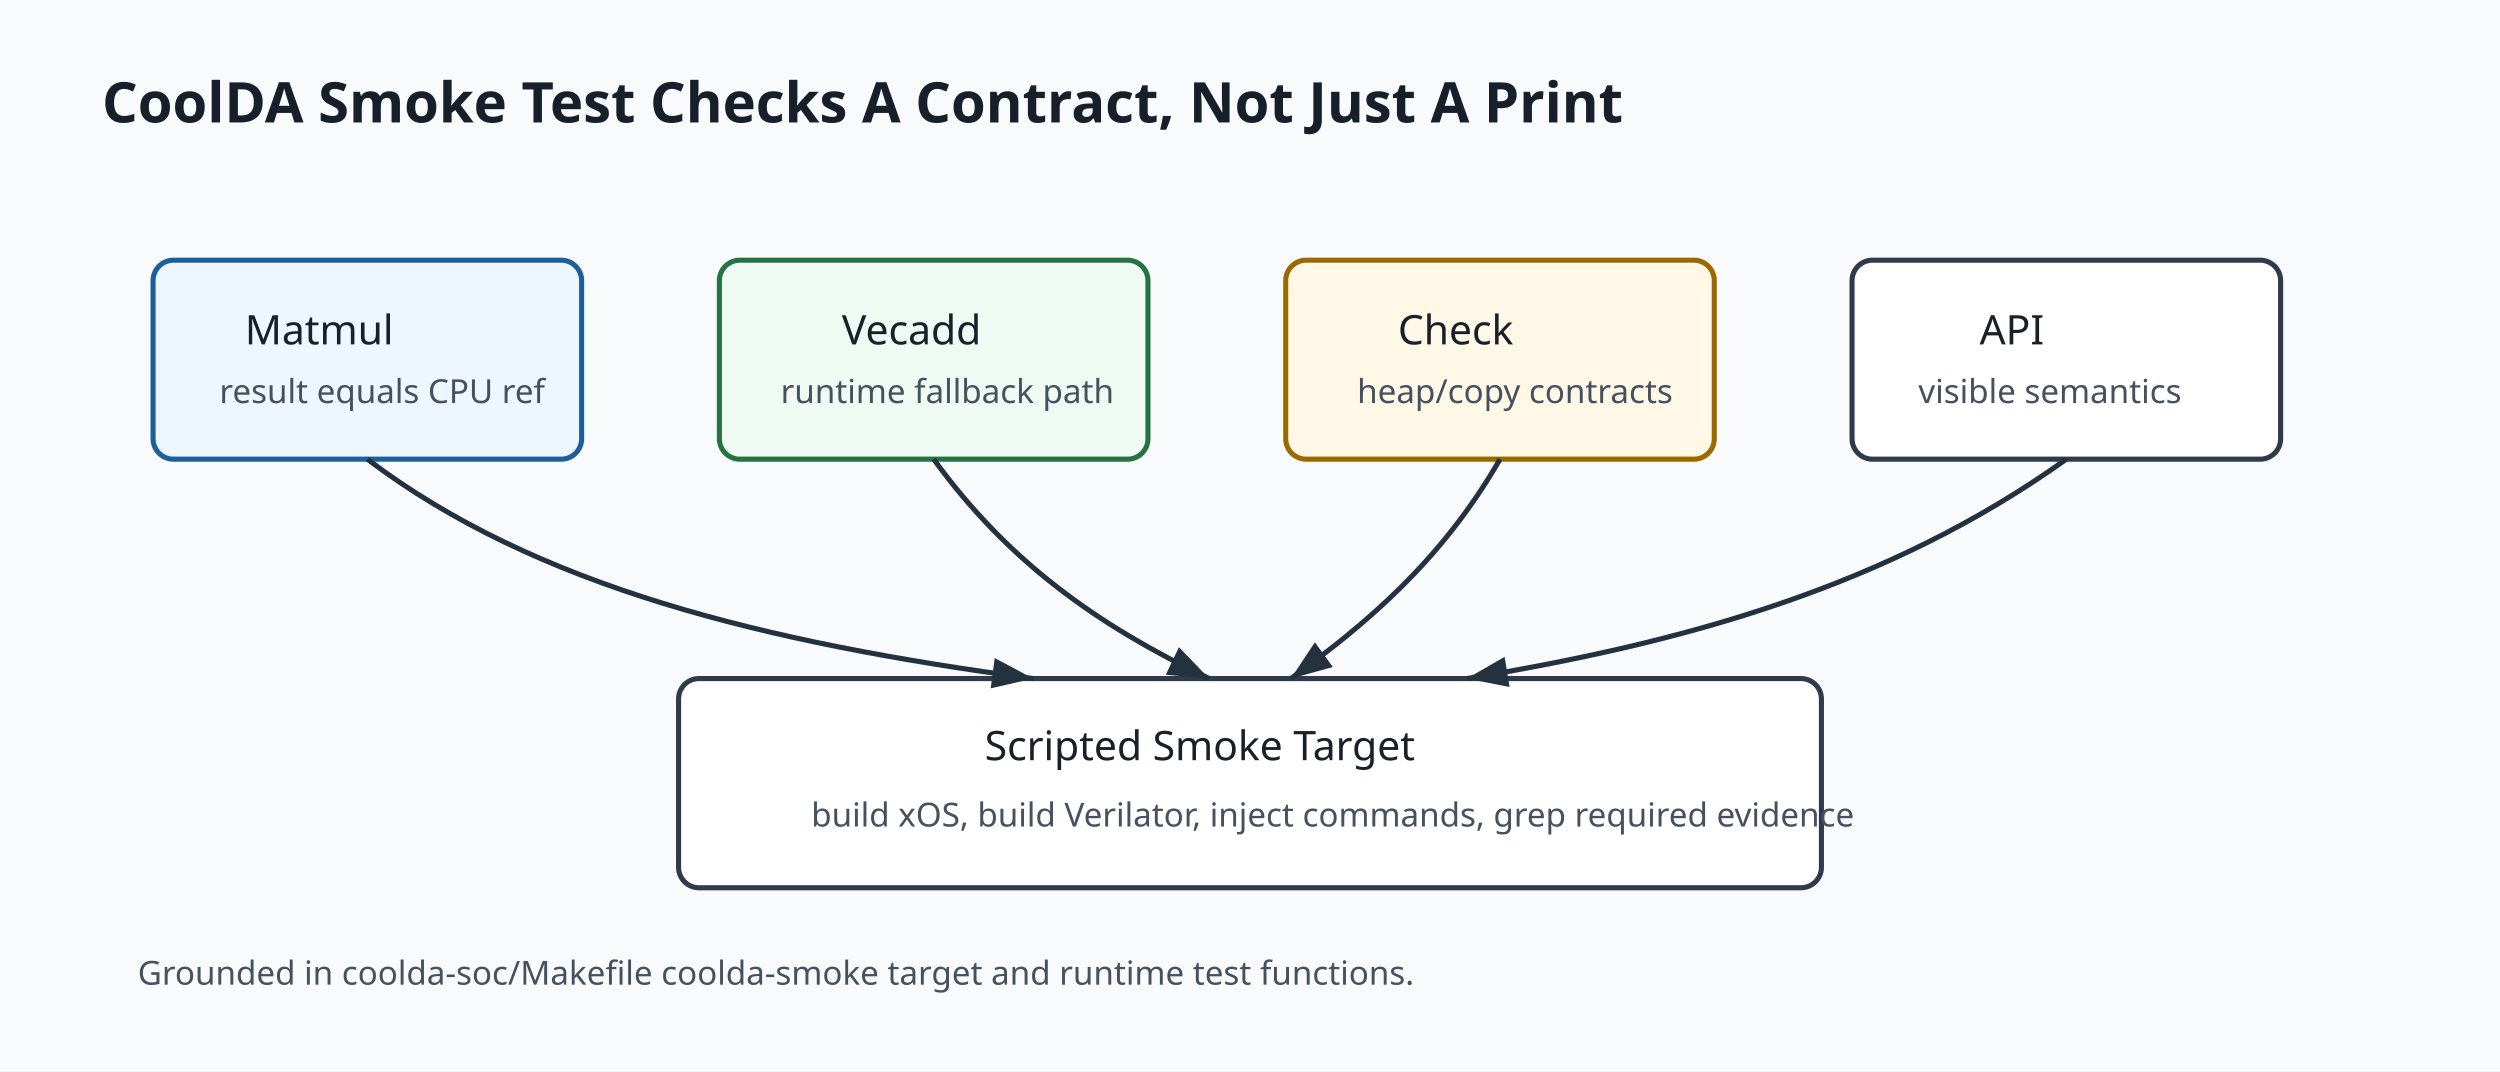
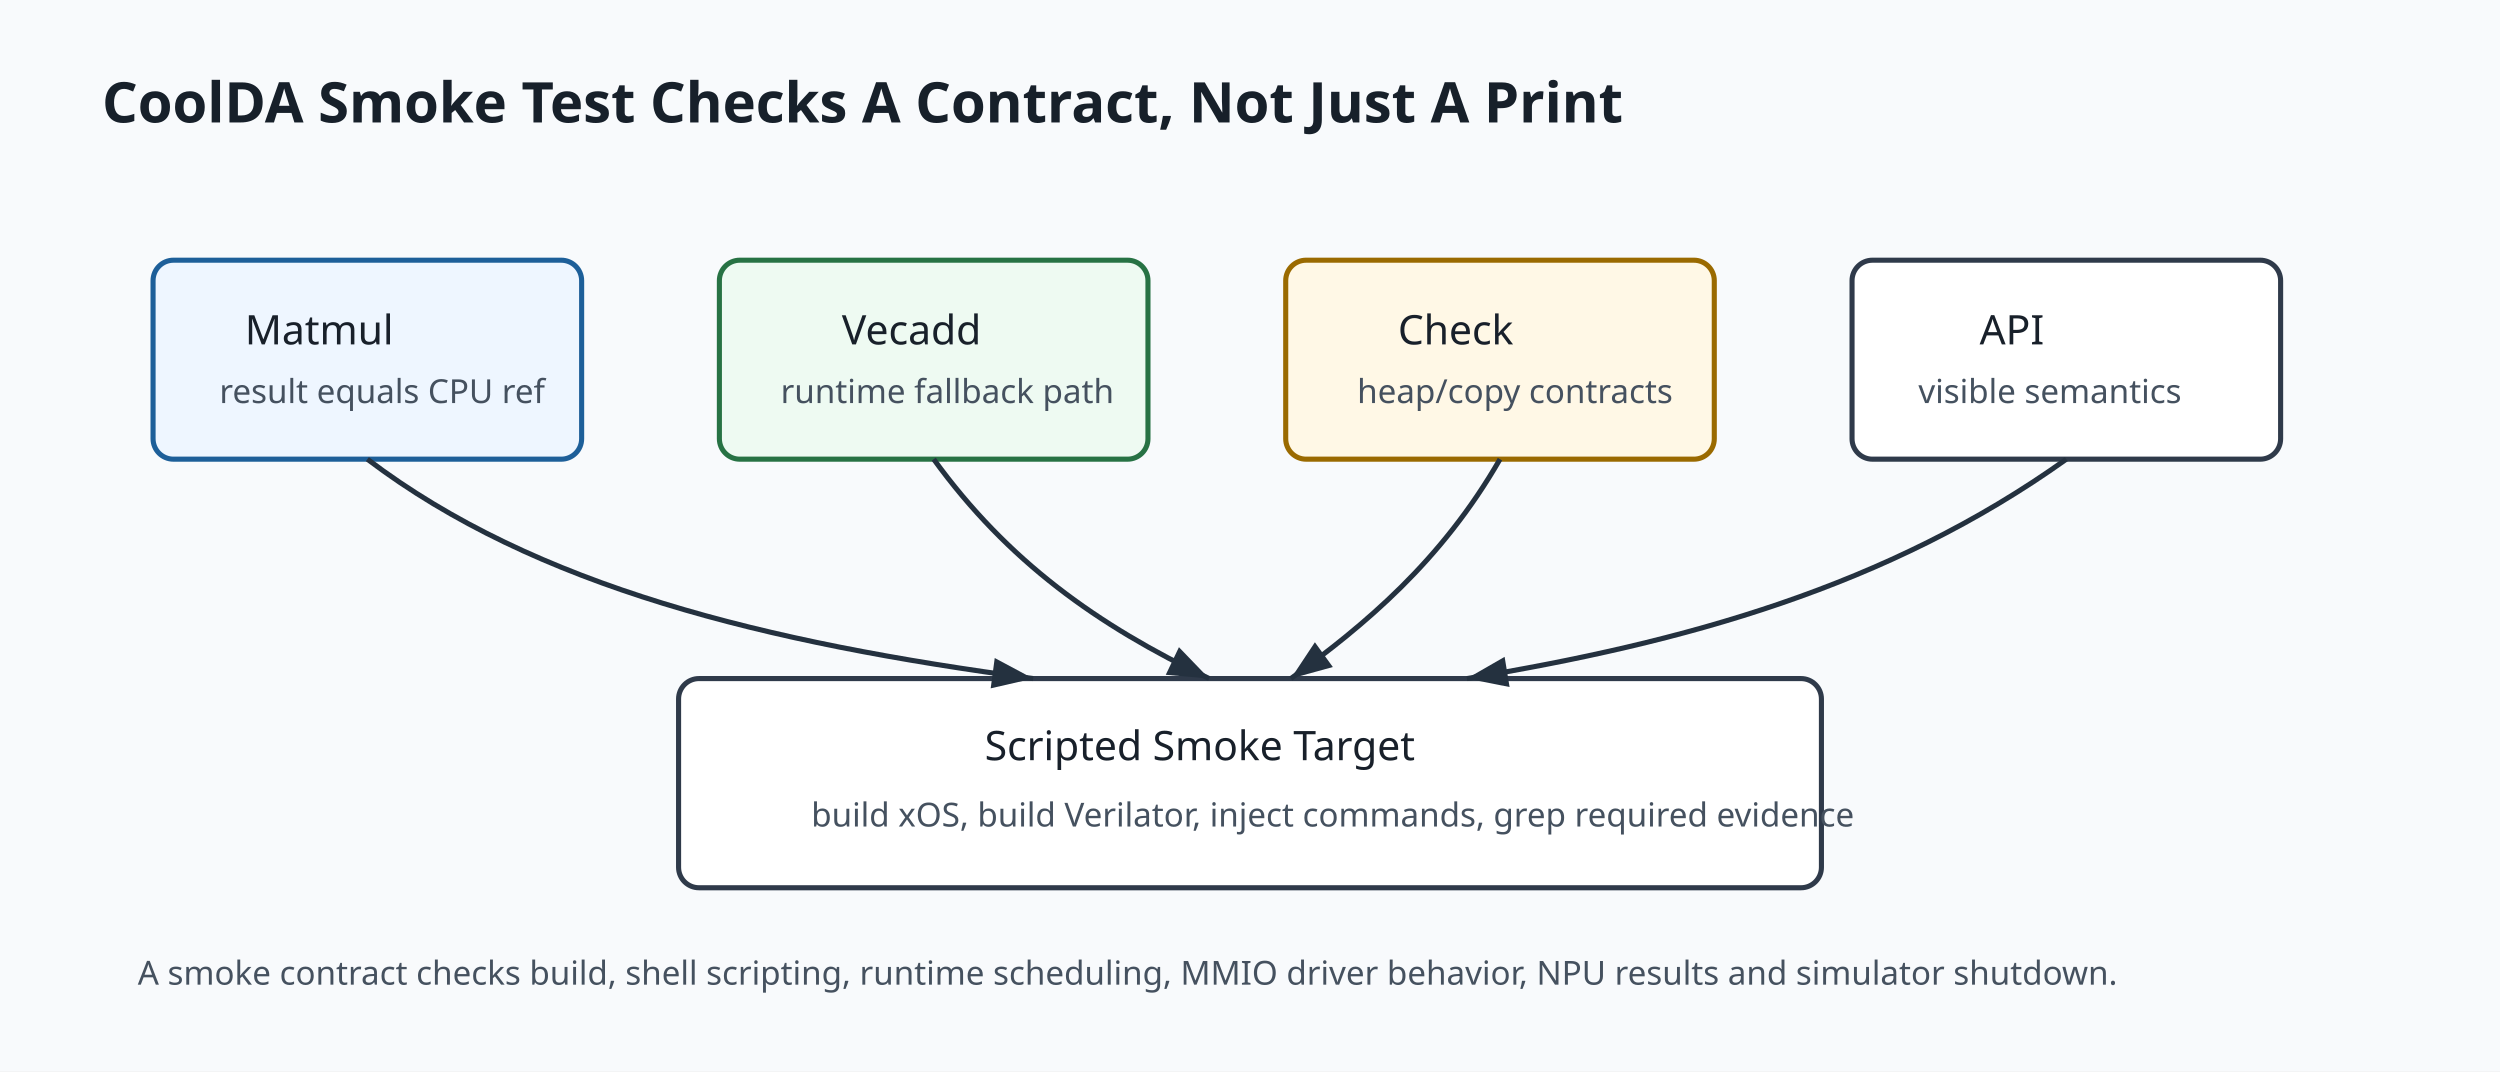
<svg xmlns="http://www.w3.org/2000/svg" width="980" height="420" viewBox="0 0 980 420" role="img" aria-labelledby="title desc">
  <defs>
    <marker id="arrow" markerWidth="10" markerHeight="10" refX="8" refY="3" orient="auto" markerUnits="strokeWidth">
      <path d="M0,0 L0,6 L8,3 z" fill="#24313f" />
    </marker>
    <style>.bg{fill:#f8fafc}.box{fill:#fff;stroke:#2f3a4a;stroke-width:2;rx:8}.blue{fill:#eef6ff;stroke:#1d5f99;stroke-width:2;rx:8}.green{fill:#eefaf2;stroke:#277244;stroke-width:2;rx:8}.gold{fill:#fff8e6;stroke:#9a6a00;stroke-width:2;rx:8}.text{font:16px sans-serif;fill:#18202a}.small{font:13px sans-serif;fill:#45515f}.title{font:22px sans-serif;font-weight:700;fill:#17202a}.line{stroke:#24313f;stroke-width:2;fill:none;marker-end:url(#arrow)}</style>
  </defs>
  <rect class="bg" width="980" height="420" />
  <text class="title" x="40" y="48">CoolDA Smoke Test Checks A Contract, Not Just A Print</text>
  <rect class="blue" x="60" y="102" width="168" height="78" />
  <text class="text" x="96" y="135">Matmul</text>
  <text class="small" x="86" y="158">result equals CPU ref</text>
  <rect class="green" x="282" y="102" width="168" height="78" />
  <text class="text" x="330" y="135">Vecadd</text>
  <text class="small" x="306" y="158">runtime fallback path</text>
  <rect class="gold" x="504" y="102" width="168" height="78" />
  <text class="text" x="548" y="135">Check</text>
  <text class="small" x="532" y="158">heap/copy contracts</text>
  <rect class="box" x="726" y="102" width="168" height="78" />
  <text class="text" x="776" y="135">API</text>
  <text class="small" x="752" y="158">visible semantics</text>
  <rect class="box" x="266" y="266" width="448" height="82" />
  <text class="text" x="386" y="298">Scripted Smoke Target</text>
  <text class="small" x="318" y="324">build xOS, build Verilator, inject commands, grep required evidence</text>
  <path class="line" d="M144 180 C210 230 300 252 405 266" />
  <path class="line" d="M366 180 C395 220 430 245 474 266" />
  <path class="line" d="M588 180 C565 220 535 245 506 266" />
  <path class="line" d="M810 180 C740 230 660 252 575 266" />
-   <text class="small" x="54" y="386">Grounded in coolda-soc/Makefile coolda-smoke target and runtime test functions.</text>
+   <text class="small" x="54" y="386">A smoke contract checks build, shell scripting, runtime scheduling, MMIO driver behavior, NPU results and simulator shutdown.</text>
</svg>
